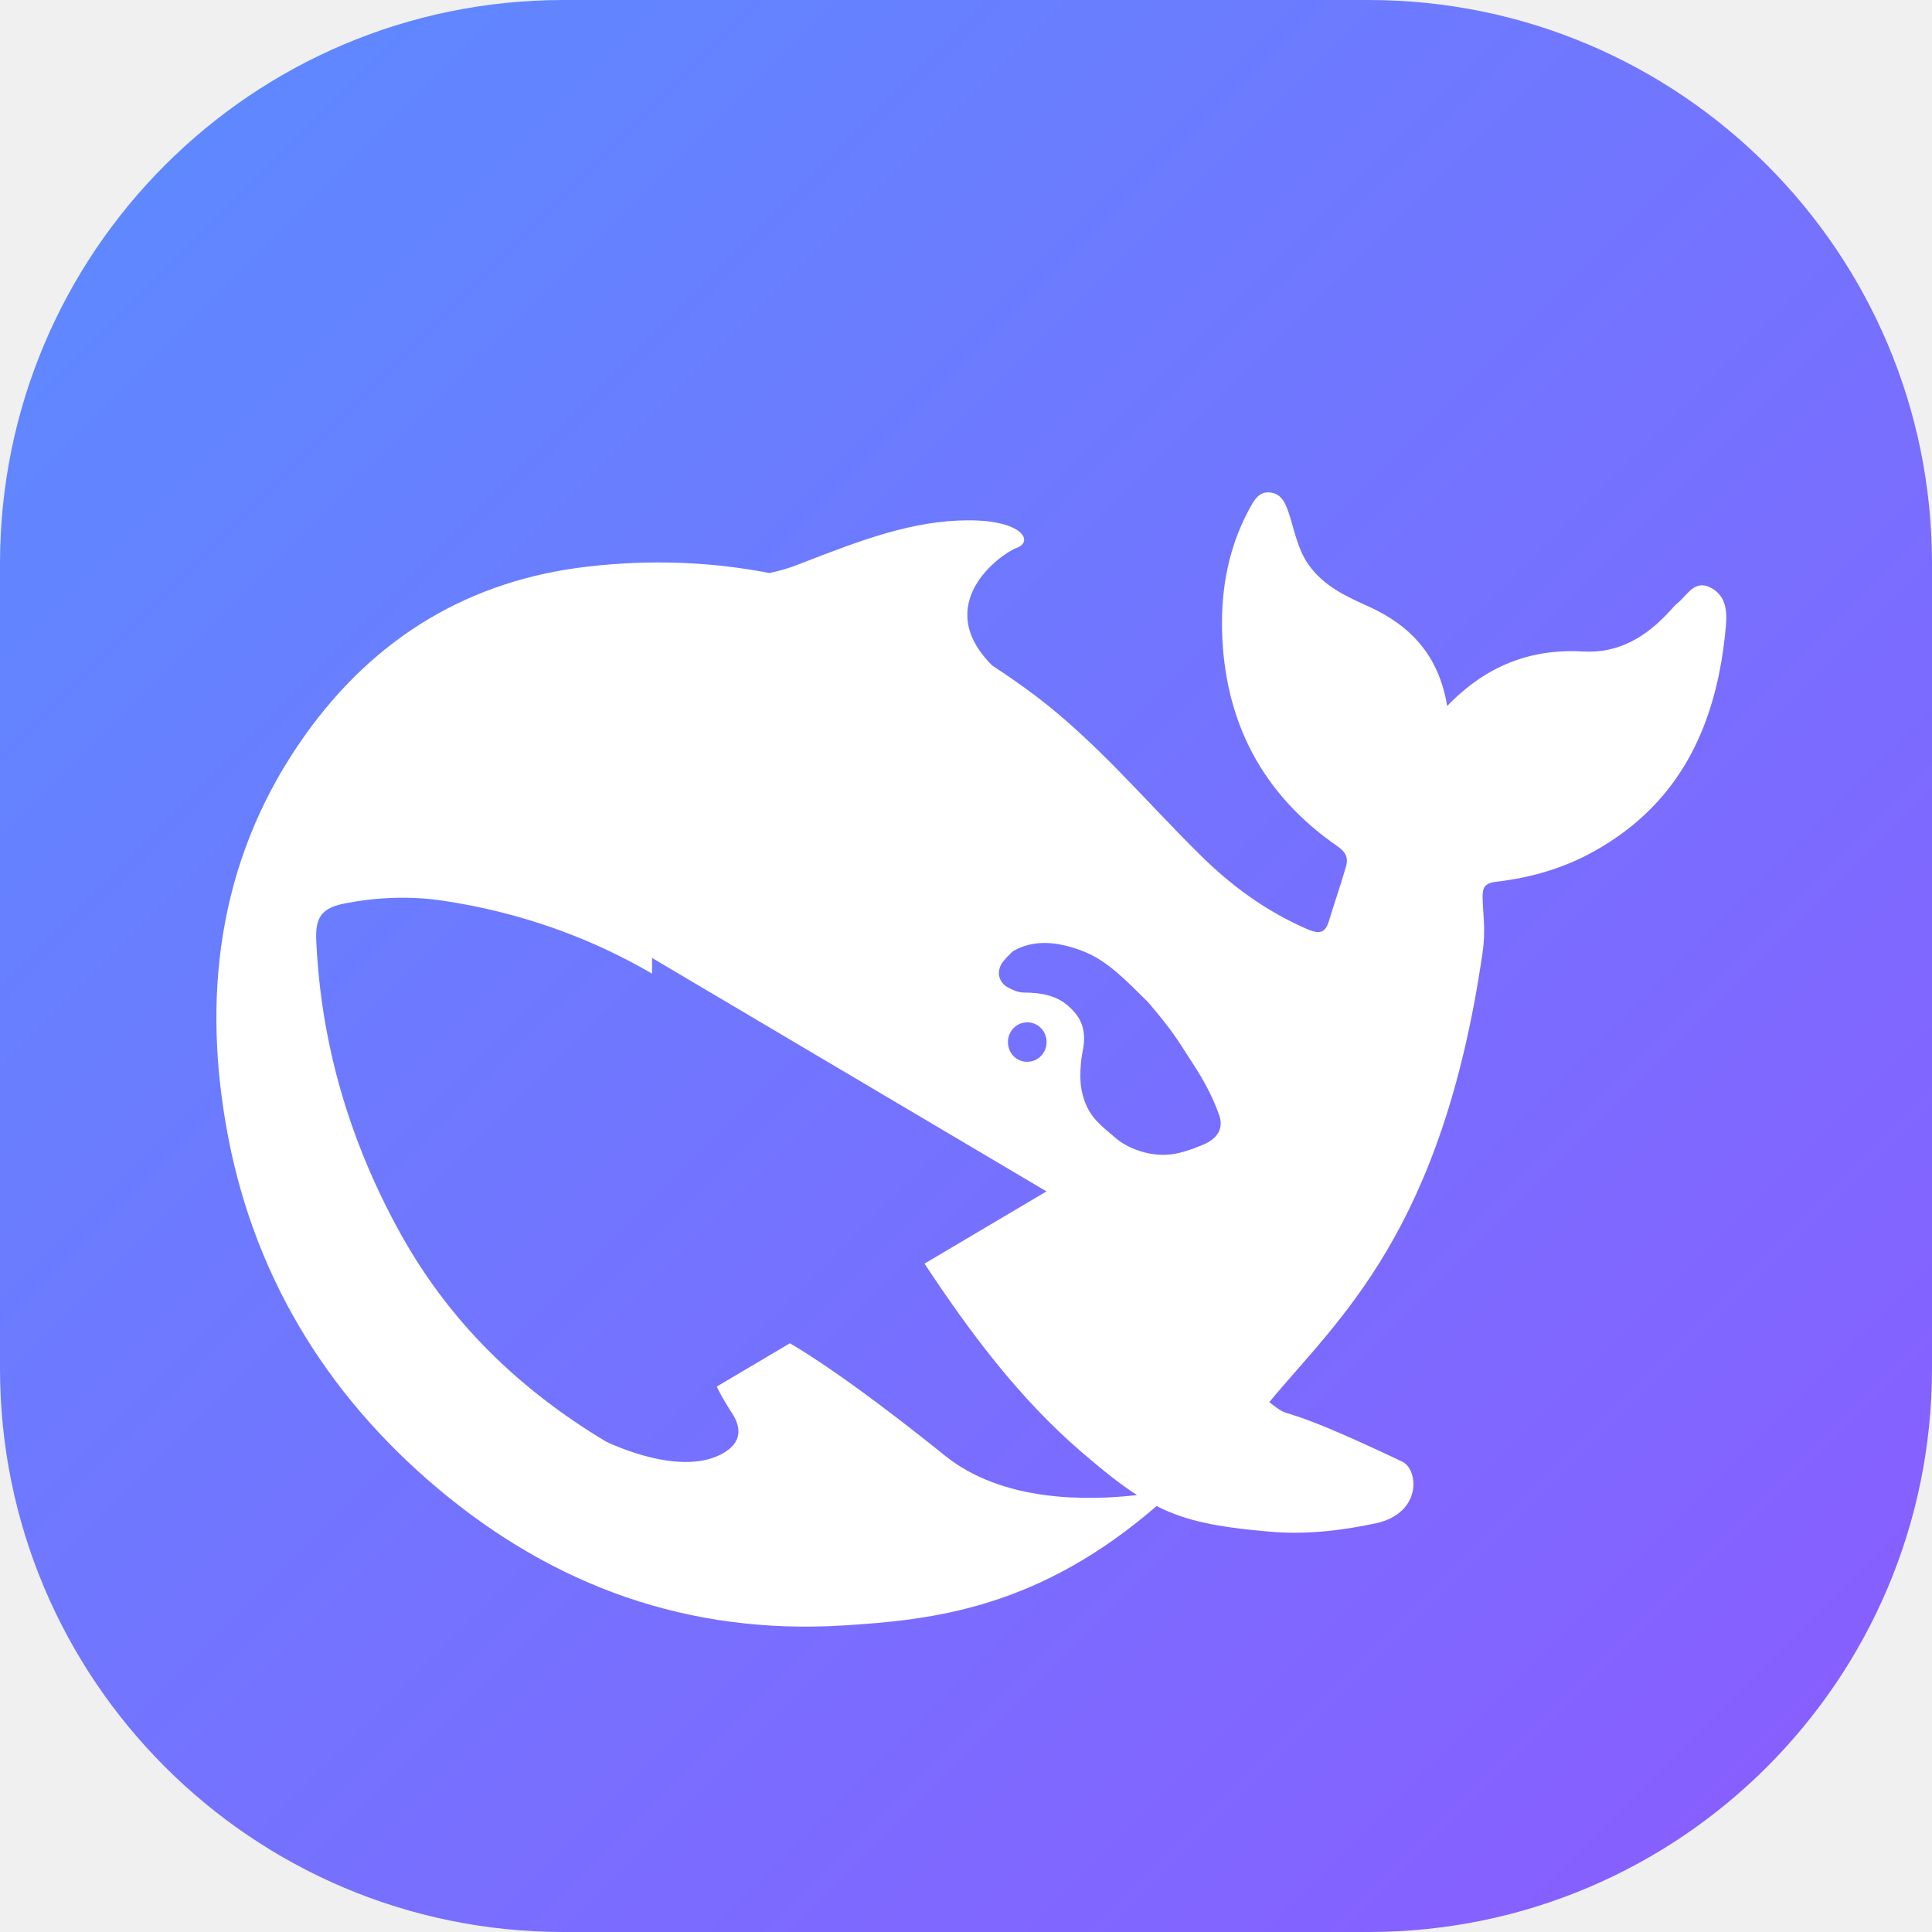
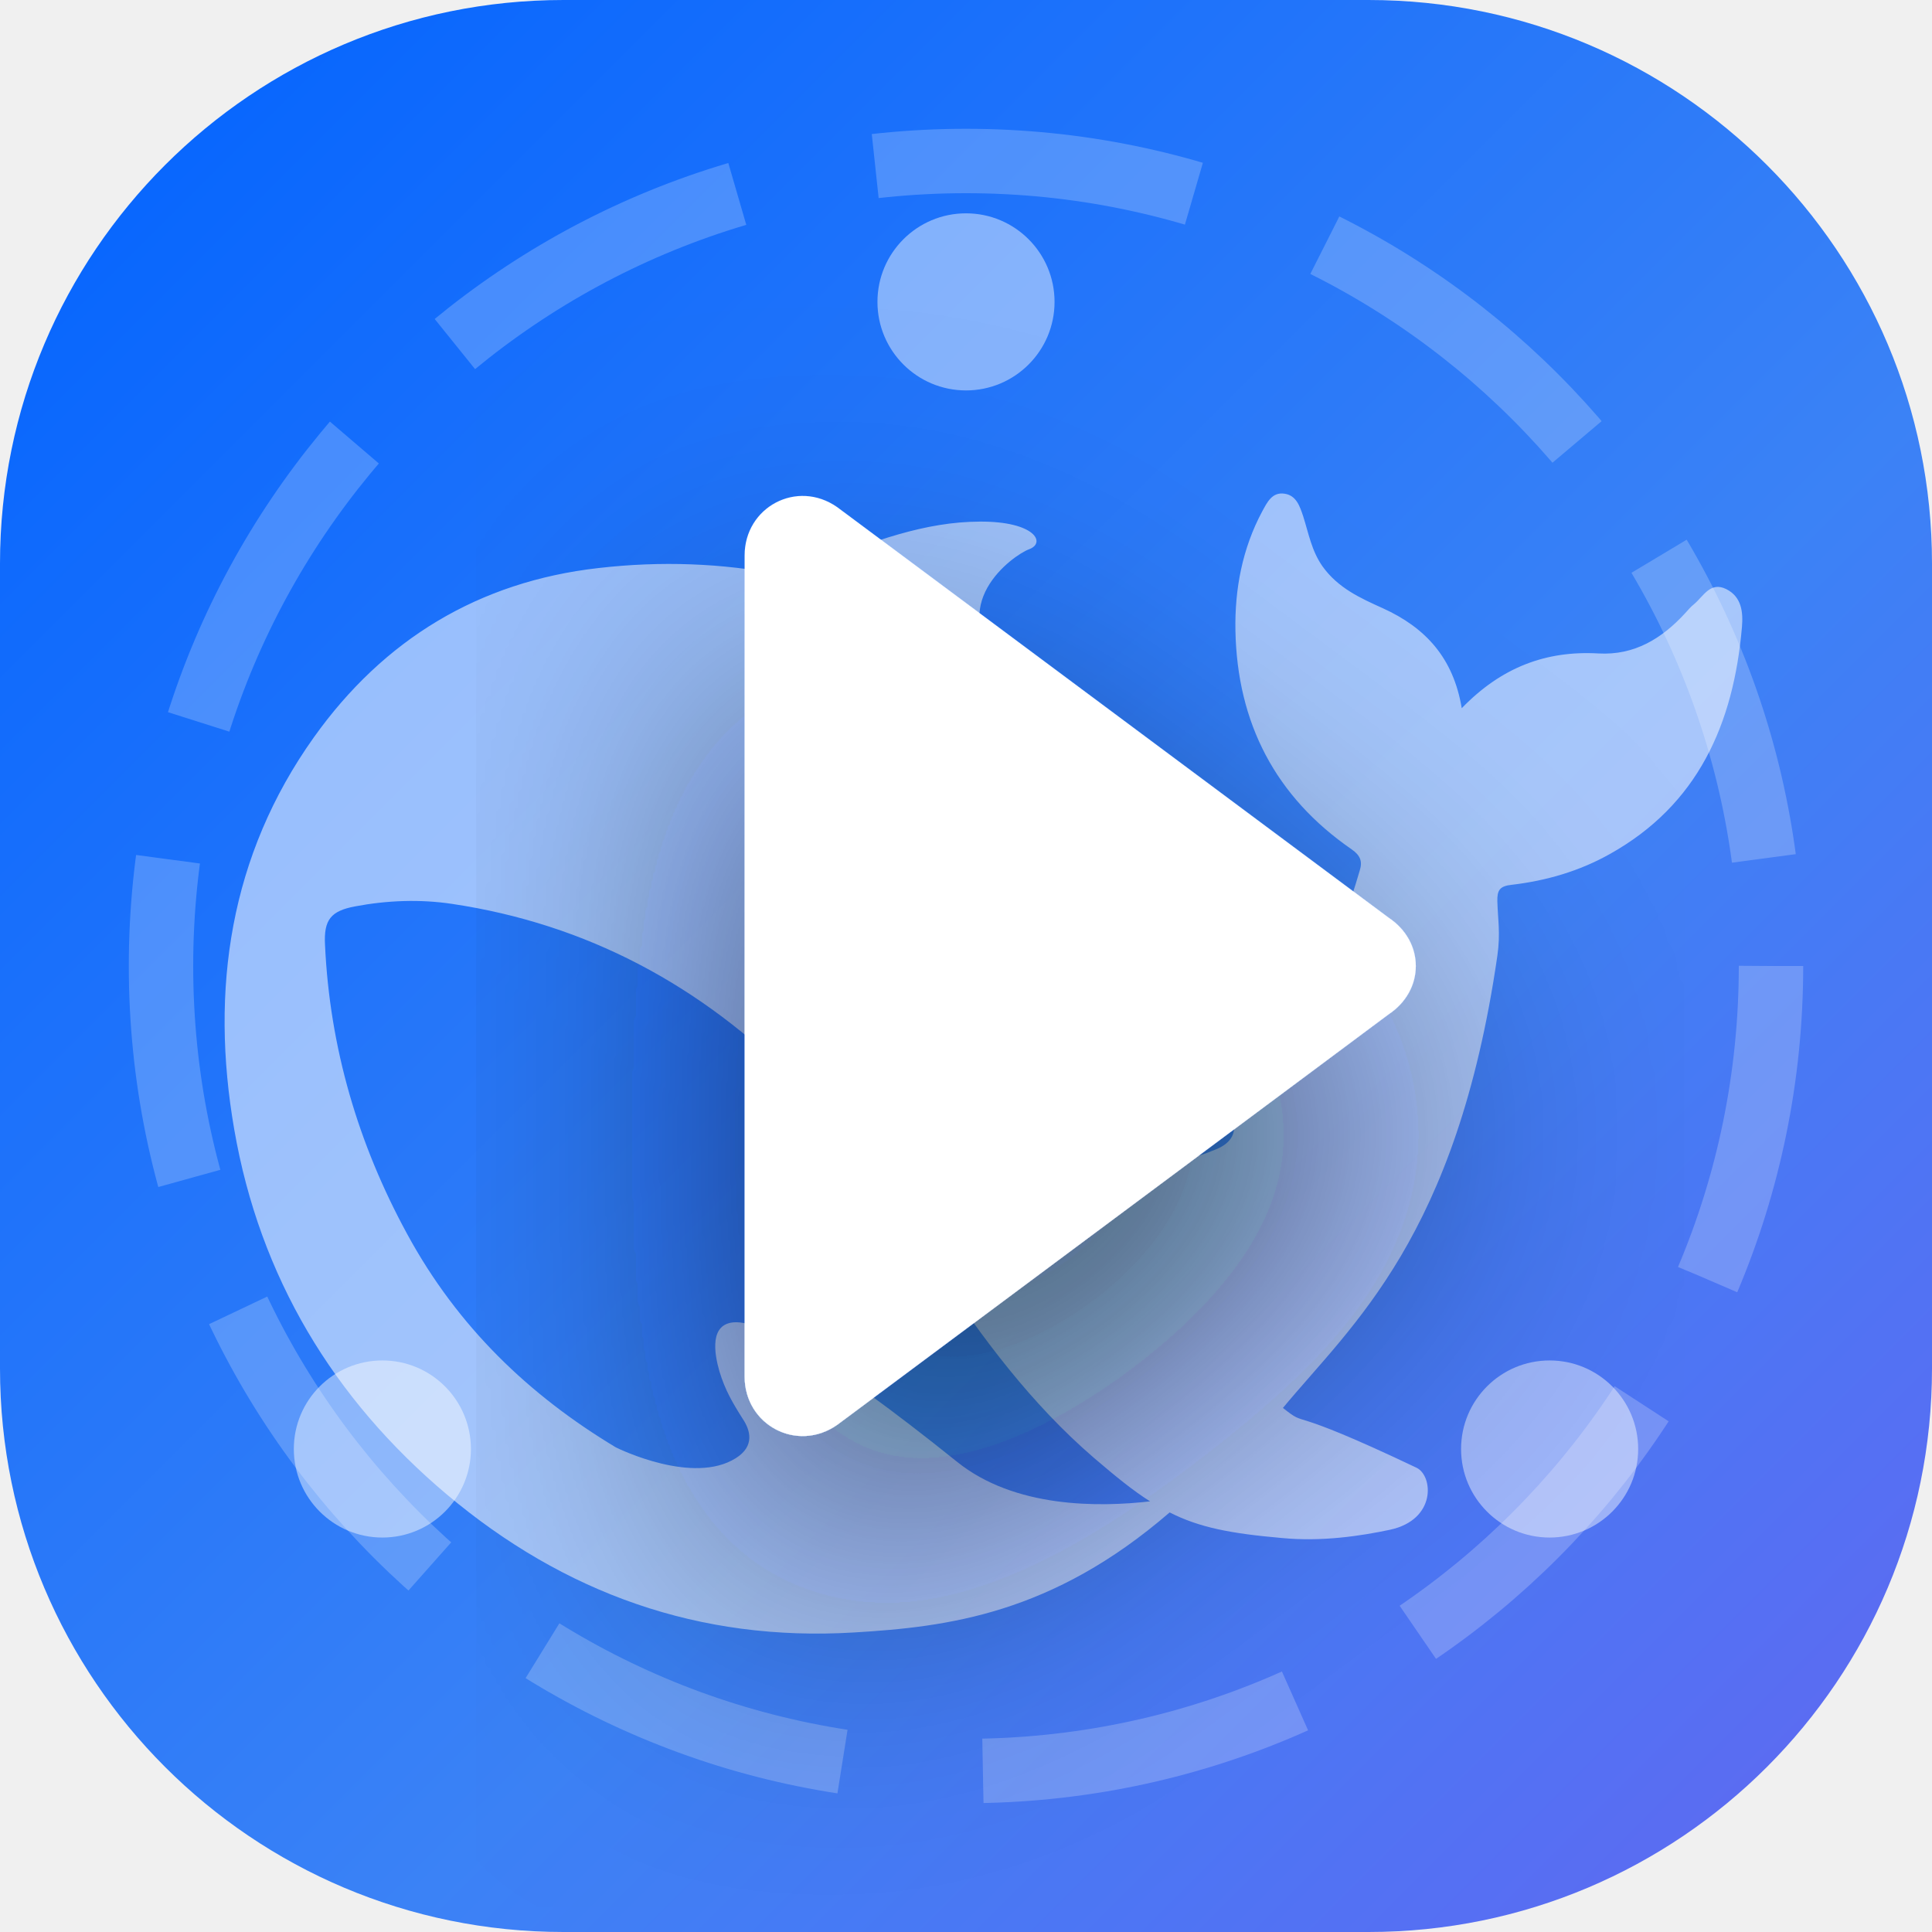
- <svg xmlns="http://www.w3.org/2000/svg" viewBox="0 0 24 24" fill="none">
+ <svg xmlns="http://www.w3.org/2000/svg" viewBox="0 0 48 48" fill="none">
  <defs>
-     <linearGradient id="reelBrand" x1="0" y1="0" x2="24" y2="24" gradientUnits="userSpaceOnUse">
-       <stop offset="0" stop-color="#5b8cff" />
-       <stop offset="1" stop-color="#8b5bff" />
+     <linearGradient id="reelBrand" x1="0%" y1="0%" x2="100%" y2="100%">
+       <stop offset="0%" stop-color="#0062FF" />
+       <stop offset="60%" stop-color="#3B82F6" />
+       <stop offset="100%" stop-color="#6366F1" />
    </linearGradient>
-     <mask id="reelWhale" maskUnits="userSpaceOnUse" x="0" y="0" width="24" height="24">
-       <g transform="translate(2.3 3.4) scale(0.388)">
-         <path fill="#fff" d="M48.835 10.048C48.323 9.792 48.102 10.28 47.803 10.528C47.701 10.608 47.614 10.712 47.527 10.808C46.779 11.624 45.905 12.16 44.762 12.096C43.092 12 41.666 12.536 40.406 13.84C40.138 12.232 39.248 11.272 37.893 10.656C37.184 10.336 36.467 10.016 35.97 9.32C35.623 8.824 35.529 8.272 35.356 7.728C35.246 7.4 35.135 7.064 34.765 7.008C34.363 6.944 34.206 7.288 34.048 7.576C33.418 8.752 33.173 10.048 33.197 11.36C33.252 14.312 34.474 16.664 36.9 18.336C37.176 18.528 37.247 18.72 37.16 19C36.995 19.576 36.797 20.136 36.624 20.712C36.514 21.08 36.349 21.16 35.962 21C34.631 20.432 33.481 19.592 32.464 18.576C30.739 16.872 29.179 14.992 27.233 13.52C26.776 13.176 26.319 12.856 25.847 12.552C23.862 10.584 26.107 8.968 26.627 8.776C27.17 8.576 26.816 7.888 25.059 7.896C23.302 7.904 21.695 8.504 19.647 9.304C19.348 9.424 19.032 9.512 18.709 9.584C16.85 9.224 14.92 9.144 12.903 9.376C9.106 9.808 6.073 11.64 3.843 14.768C1.165 18.528 0.534 22.8 1.307 27.256C2.118 31.952 4.466 35.84 8.074 38.88C11.816 42.032 16.125 43.576 21.041 43.28C24.027 43.104 27.352 42.696 31.102 39.456C32.047 39.936 33.04 40.128 34.686 40.272C35.955 40.392 37.176 40.208 38.121 40.008C39.602 39.688 39.499 38.288 38.964 38.032C34.623 35.968 35.576 36.808 34.71 36.128C36.916 33.464 40.24 30.696 41.54 21.728C41.643 21.016 41.556 20.568 41.54 19.992C41.532 19.64 41.611 19.504 42.005 19.464C43.092 19.336 44.148 19.032 45.117 18.488C47.929 16.92 49.064 14.344 49.331 11.256C49.371 10.784 49.324 10.296 48.835 10.048ZM24.326 37.84C20.12 34.464 18.079 33.352 17.236 33.4C16.448 33.448 16.59 34.368 16.763 34.968C16.944 35.56 17.181 35.968 17.512 36.488C17.74 36.832 17.898 37.344 17.283 37.728C15.928 38.584 13.573 37.44 13.462 37.384C10.721 35.736 8.428 33.56 6.813 30.584C5.253 27.72 4.348 24.648 4.198 21.368C4.158 20.576 4.387 20.296 5.159 20.152C6.175 19.96 7.223 19.92 8.239 20.072C12.533 20.712 16.189 22.672 19.253 25.776C21.002 27.544 22.325 29.656 23.689 31.72C25.138 33.912 26.698 36 28.683 37.712C29.384 38.312 29.943 38.768 30.479 39.104C28.864 39.288 26.17 39.328 24.326 37.84ZM26.343 24.6C26.343 24.248 26.619 23.968 26.966 23.968C27.044 23.968 27.115 23.984 27.178 24.008C27.265 24.04 27.344 24.088 27.407 24.16C27.517 24.272 27.58 24.432 27.58 24.6C27.58 24.952 27.304 25.232 26.957 25.232C26.611 25.232 26.343 24.952 26.343 24.6ZM32.606 27.88C32.205 28.048 31.803 28.192 31.416 28.208C30.818 28.24 30.164 27.992 29.81 27.688C29.258 27.216 28.864 26.952 28.699 26.128C28.628 25.776 28.668 25.232 28.73 24.92C28.872 24.248 28.714 23.816 28.25 23.424C27.872 23.104 27.391 23.016 26.863 23.016C26.666 23.016 26.485 22.928 26.351 22.856C26.13 22.744 25.949 22.464 26.123 22.12C26.178 22.008 26.446 21.736 26.509 21.688C27.226 21.272 28.053 21.408 28.817 21.72C29.526 22.016 30.061 22.56 30.834 23.328C31.622 24.256 31.763 24.512 32.212 25.208C32.567 25.752 32.89 26.312 33.11 26.952C33.245 27.352 33.071 27.68 32.606 27.88Z" />
-       </g>
-       <path fill="#000" d="M8.1 11.9l4.9 2.9-4.9 2.9z" />
-     </mask>
+     <filter id="playShadow" x="-40%" y="-40%" width="180%" height="190%">
+       <feDropShadow dx="0" dy="1.8" stdDeviation="1.2" flood-color="#00092B" flood-opacity="0.65" />
+       <feDropShadow dx="0" dy="4.2" stdDeviation="4.2" flood-color="#000720" flood-opacity="0.6" />
+     </filter>
  </defs>
-   <rect width="24" height="24" rx="7" fill="url(#reelBrand)" />
-   <rect width="24" height="24" rx="7" fill="#fff" mask="url(#reelWhale)" />
+   <rect width="48" height="48" rx="14" fill="url(#reelBrand)" />
+   <circle cx="24" cy="24" r="20" stroke="#FFFFFF" stroke-opacity="0.22" stroke-width="1.6" stroke-dasharray="8 3.5" />
+   <circle cx="24" cy="7.5" r="2.2" fill="#FFFFFF" fill-opacity="0.45" />
+   <circle cx="9.5" cy="36" r="2.2" fill="#FFFFFF" fill-opacity="0.45" />
+   <circle cx="38.5" cy="36" r="2.2" fill="#FFFFFF" fill-opacity="0.45" />
+   <g transform="translate(4.8, 6.8) scale(0.78)" opacity="0.55">
+     <path fill="#FFFFFF" d="M48.835 10.048C48.323 9.792 48.102 10.28 47.803 10.528C47.701 10.608 47.614 10.712 47.527 10.808C46.779 11.624 45.905 12.16 44.762 12.096C43.092 12 41.666 12.536 40.406 13.84C40.138 12.232 39.248 11.272 37.893 10.656C37.184 10.336 36.467 10.016 35.97 9.32C35.623 8.824 35.529 8.272 35.356 7.728C35.246 7.4 35.135 7.064 34.765 7.008C34.363 6.944 34.206 7.288 34.048 7.576C33.418 8.752 33.173 10.048 33.197 11.36C33.252 14.312 34.474 16.664 36.9 18.336C37.176 18.528 37.247 18.72 37.16 19C36.995 19.576 36.797 20.136 36.624 20.712C36.514 21.08 36.349 21.16 35.962 21C34.631 20.432 33.481 19.592 32.464 18.576C30.739 16.872 29.179 14.992 27.233 13.52C26.776 13.176 26.319 12.856 25.847 12.552C23.862 10.584 26.107 8.968 26.627 8.776C27.17 8.576 26.816 7.888 25.059 7.896C23.302 7.904 21.695 8.504 19.647 9.304C19.348 9.424 19.032 9.512 18.709 9.584C16.85 9.224 14.92 9.144 12.903 9.376C9.106 9.808 6.073 11.64 3.843 14.768C1.165 18.528 0.534 22.8 1.307 27.256C2.118 31.952 4.466 35.84 8.074 38.88C11.816 42.032 16.125 43.576 21.041 43.28C24.027 43.104 27.352 42.696 31.102 39.456C32.047 39.936 33.04 40.128 34.686 40.272C35.955 40.392 37.176 40.208 38.121 40.008C39.602 39.688 39.499 38.288 38.964 38.032C34.623 35.968 35.576 36.808 34.71 36.128C36.916 33.464 40.24 30.696 41.54 21.728C41.643 21.016 41.556 20.568 41.54 19.992C41.532 19.64 41.611 19.504 42.005 19.464C43.092 19.336 44.148 19.032 45.117 18.488C47.929 16.92 49.064 14.344 49.331 11.256C49.371 10.784 49.324 10.296 48.835 10.048ZM24.326 37.84C20.12 34.464 18.079 33.352 17.236 33.4C16.448 33.448 16.59 34.368 16.763 34.968C16.944 35.56 17.181 35.968 17.512 36.488C17.74 36.832 17.898 37.344 17.283 37.728C15.928 38.584 13.573 37.44 13.462 37.384C10.721 35.736 8.428 33.56 6.813 30.584C5.253 27.72 4.348 24.648 4.198 21.368C4.158 20.576 4.387 20.296 5.159 20.152C6.175 19.96 7.223 19.92 8.239 20.072C12.533 20.712 16.189 22.672 19.253 25.776C21.002 27.544 22.325 29.656 23.689 31.72C25.138 33.912 26.698 36 28.683 37.712C29.384 38.312 29.943 38.768 30.479 39.104C28.864 39.288 26.17 39.328 24.326 37.84ZM26.343 24.6C26.343 24.248 26.619 23.968 26.966 23.968C27.044 23.968 27.115 23.984 27.178 24.008C27.265 24.04 27.344 24.088 27.407 24.16C27.517 24.272 27.58 24.432 27.58 24.6C27.58 24.952 27.304 25.232 26.957 25.232C26.611 25.232 26.343 24.952 26.343 24.6ZM32.606 27.88C32.205 28.048 31.803 28.192 31.416 28.208C30.818 28.24 30.164 27.992 29.81 27.688C29.258 27.216 28.864 26.952 28.699 26.128C28.628 25.776 28.668 25.232 28.73 24.92C28.872 24.248 28.714 23.816 28.25 23.424C27.872 23.104 27.391 23.016 26.863 23.016C26.666 23.016 26.485 22.928 26.351 22.856C26.13 22.744 25.949 22.464 26.123 22.12C26.178 22.008 26.446 21.736 26.509 21.688C27.226 21.272 28.053 21.408 28.817 21.72C29.526 22.016 30.061 22.56 30.834 23.328C31.622 24.256 31.763 24.512 32.212 25.208C32.567 25.752 32.89 26.312 33.11 26.952C33.245 27.352 33.071 27.68 32.606 27.88Z" />
+   </g>
+   <path d="M 18.5 13.8 C 18.5 12.6 19.8 11.9 20.8 12.6 L 34.5 22.8 C 35.4 23.4 35.4 24.6 34.5 25.2 L 20.8 35.4 C 19.8 36.1 18.5 35.4 18.5 34.2 Z" fill="#FFFFFF" filter="url(#playShadow)" />
</svg>
